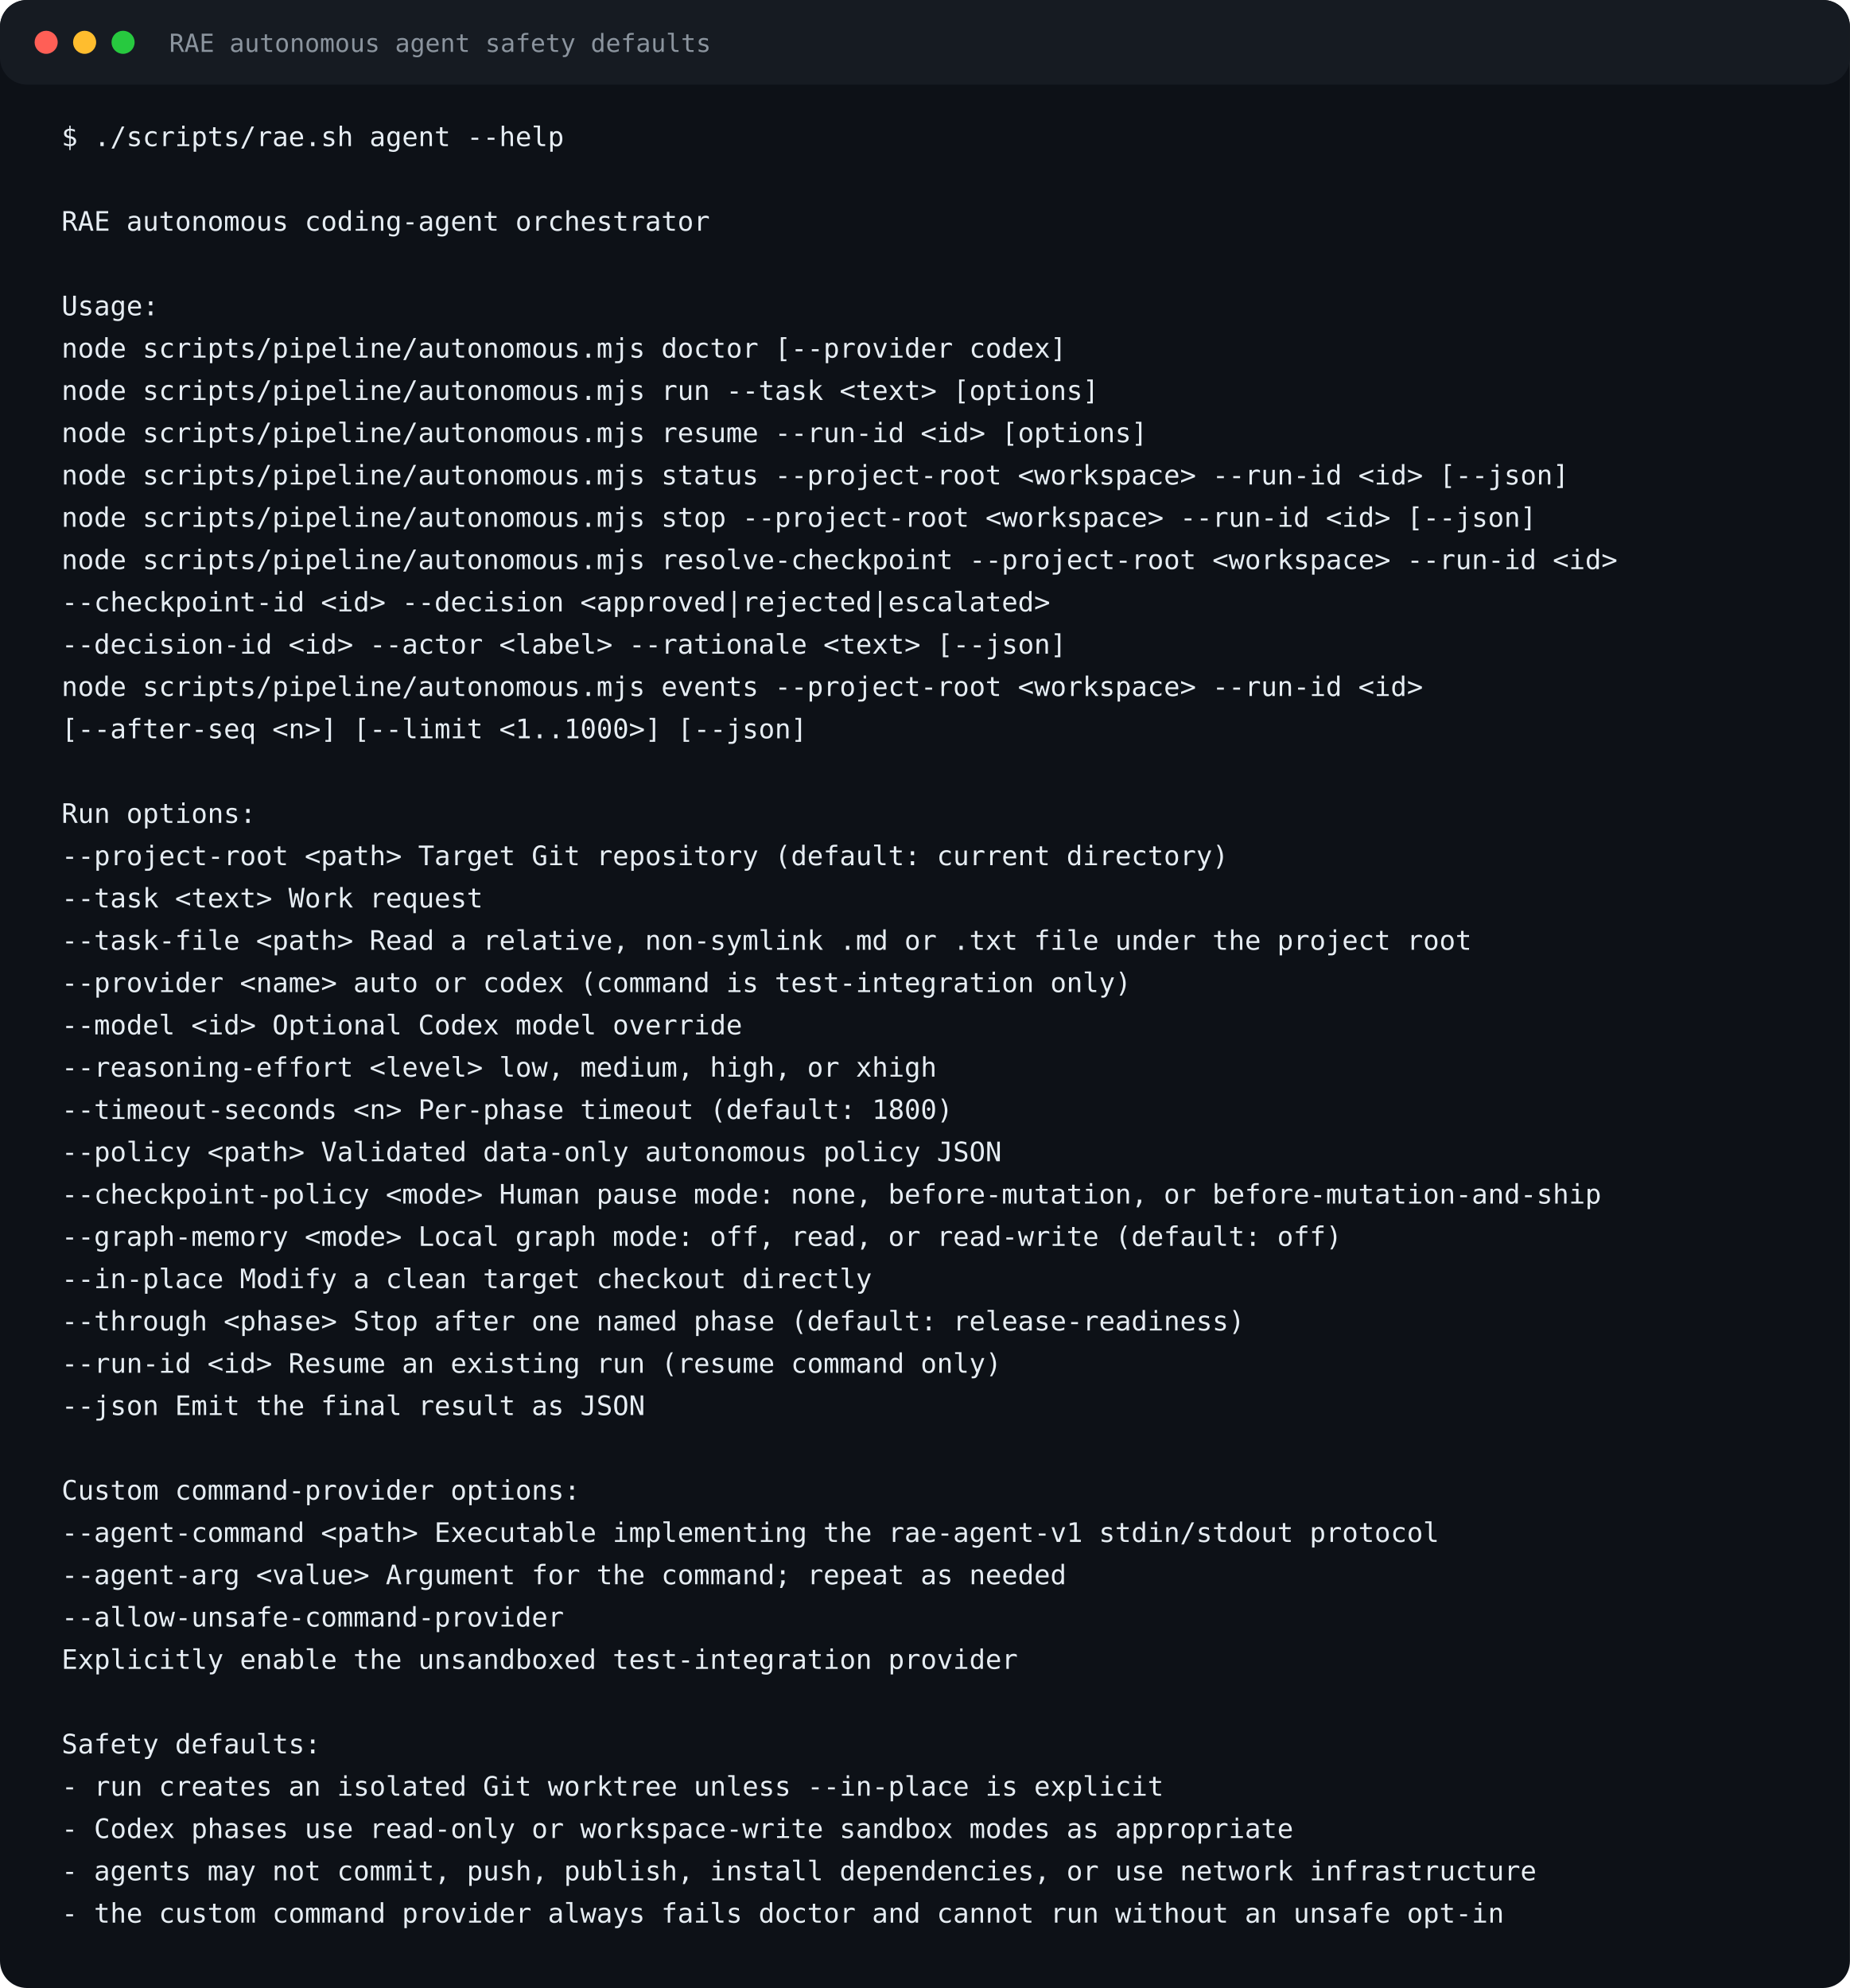
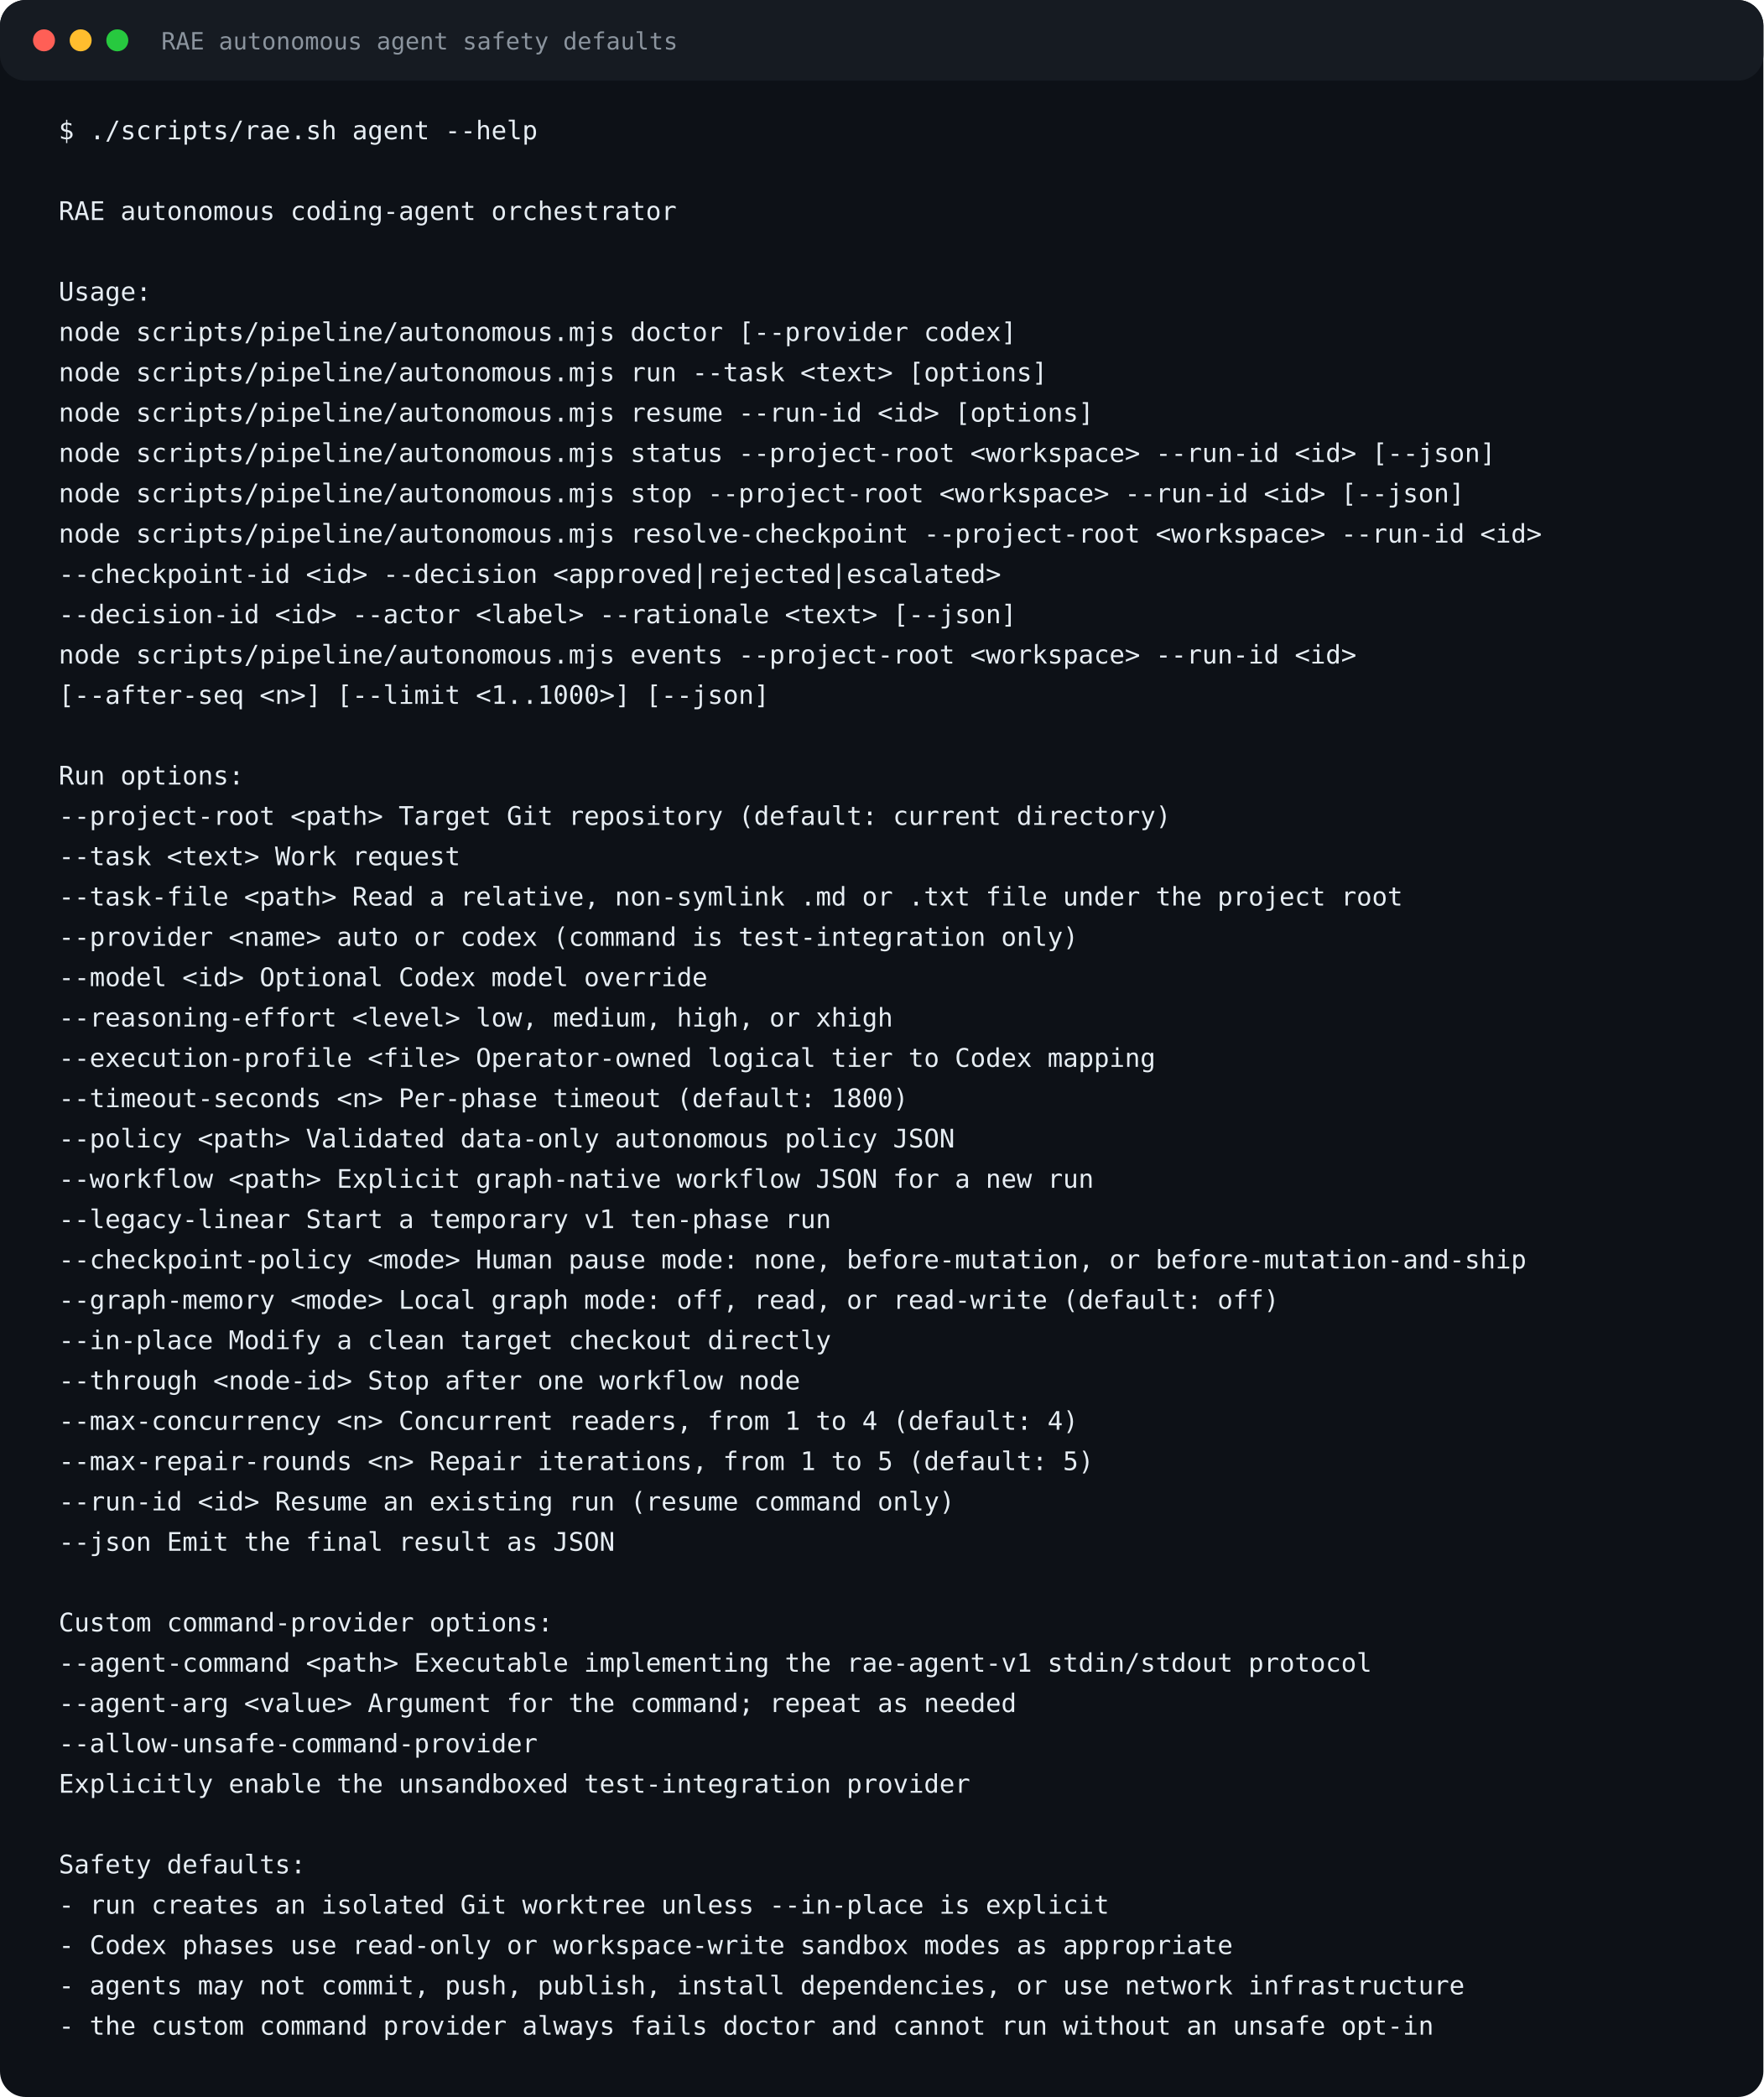
- <svg xmlns="http://www.w3.org/2000/svg" width="962" height="1034" viewBox="0 0 962 1034" role="img" aria-labelledby="title description">
+ <svg xmlns="http://www.w3.org/2000/svg" width="962" height="1144" viewBox="0 0 962 1144" role="img" aria-labelledby="title description">
  <style>
    .line { fill: #e6edf3; font: 14px ui-monospace, SFMono-Regular, Menlo, Consolas, monospace; }
    .chrome { fill: #8b949e; font: 13px ui-monospace, SFMono-Regular, Menlo, Consolas, monospace; }
  </style>
-   <rect width="962" height="1034" rx="14" fill="#0d1117" />
+   <rect width="962" height="1144" rx="14" fill="#0d1117" />
  <rect width="962" height="44" rx="14" fill="#161b22" />
  <circle cx="24" cy="22" r="6" fill="#ff5f56" />
  <circle cx="44" cy="22" r="6" fill="#ffbd2e" />
  <circle cx="64" cy="22" r="6" fill="#27c93f" />
  <text x="88" y="27" class="chrome">RAE autonomous agent safety defaults</text>
  <text x="32" y="76" class="line">$ ./scripts/rae.sh agent --help</text>
  <text x="32" y="98" class="line" />
  <text x="32" y="120" class="line">RAE autonomous coding-agent orchestrator</text>
  <text x="32" y="142" class="line" />
  <text x="32" y="164" class="line">Usage:</text>
  <text x="32" y="186" class="line">  node scripts/pipeline/autonomous.mjs doctor [--provider codex]</text>
  <text x="32" y="208" class="line">  node scripts/pipeline/autonomous.mjs run --task &lt;text&gt; [options]</text>
  <text x="32" y="230" class="line">  node scripts/pipeline/autonomous.mjs resume --run-id &lt;id&gt; [options]</text>
  <text x="32" y="252" class="line">  node scripts/pipeline/autonomous.mjs status --project-root &lt;workspace&gt; --run-id &lt;id&gt; [--json]</text>
  <text x="32" y="274" class="line">  node scripts/pipeline/autonomous.mjs stop --project-root &lt;workspace&gt; --run-id &lt;id&gt; [--json]</text>
  <text x="32" y="296" class="line">  node scripts/pipeline/autonomous.mjs resolve-checkpoint --project-root &lt;workspace&gt; --run-id &lt;id&gt;</text>
  <text x="32" y="318" class="line">    --checkpoint-id &lt;id&gt; --decision &lt;approved|rejected|escalated&gt;</text>
  <text x="32" y="340" class="line">    --decision-id &lt;id&gt; --actor &lt;label&gt; --rationale &lt;text&gt; [--json]</text>
  <text x="32" y="362" class="line">  node scripts/pipeline/autonomous.mjs events --project-root &lt;workspace&gt; --run-id &lt;id&gt;</text>
  <text x="32" y="384" class="line">    [--after-seq &lt;n&gt;] [--limit &lt;1..1000&gt;] [--json]</text>
  <text x="32" y="406" class="line" />
  <text x="32" y="428" class="line">Run options:</text>
  <text x="32" y="450" class="line">  --project-root &lt;path&gt;       Target Git repository (default: current directory)</text>
  <text x="32" y="472" class="line">  --task &lt;text&gt;               Work request</text>
  <text x="32" y="494" class="line">  --task-file &lt;path&gt;          Read a relative, non-symlink .md or .txt file under the project root</text>
  <text x="32" y="516" class="line">  --provider &lt;name&gt;           auto or codex (command is test-integration only)</text>
  <text x="32" y="538" class="line">  --model &lt;id&gt;                Optional Codex model override</text>
  <text x="32" y="560" class="line">  --reasoning-effort &lt;level&gt;  low, medium, high, or xhigh</text>
-   <text x="32" y="582" class="line">  --timeout-seconds &lt;n&gt;       Per-phase timeout (default: 1800)</text>
-   <text x="32" y="604" class="line">  --policy &lt;path&gt;             Validated data-only autonomous policy JSON</text>
-   <text x="32" y="626" class="line">  --checkpoint-policy &lt;mode&gt; Human pause mode: none, before-mutation, or before-mutation-and-ship</text>
-   <text x="32" y="648" class="line">  --graph-memory &lt;mode&gt;      Local graph mode: off, read, or read-write (default: off)</text>
-   <text x="32" y="670" class="line">  --in-place                  Modify a clean target checkout directly</text>
-   <text x="32" y="692" class="line">  --through &lt;phase&gt;           Stop after one named phase (default: release-readiness)</text>
-   <text x="32" y="714" class="line">  --run-id &lt;id&gt;               Resume an existing run (resume command only)</text>
-   <text x="32" y="736" class="line">  --json                      Emit the final result as JSON</text>
-   <text x="32" y="758" class="line" />
-   <text x="32" y="780" class="line">Custom command-provider options:</text>
-   <text x="32" y="802" class="line">  --agent-command &lt;path&gt;      Executable implementing the rae-agent-v1 stdin/stdout protocol</text>
-   <text x="32" y="824" class="line">  --agent-arg &lt;value&gt;         Argument for the command; repeat as needed</text>
-   <text x="32" y="846" class="line">  --allow-unsafe-command-provider</text>
-   <text x="32" y="868" class="line">                              Explicitly enable the unsandboxed test-integration provider</text>
-   <text x="32" y="890" class="line" />
-   <text x="32" y="912" class="line">Safety defaults:</text>
-   <text x="32" y="934" class="line">  - run creates an isolated Git worktree unless --in-place is explicit</text>
-   <text x="32" y="956" class="line">  - Codex phases use read-only or workspace-write sandbox modes as appropriate</text>
-   <text x="32" y="978" class="line">  - agents may not commit, push, publish, install dependencies, or use network infrastructure</text>
-   <text x="32" y="1000" class="line">  - the custom command provider always fails doctor and cannot run without an unsafe opt-in</text>
+   <text x="32" y="582" class="line">  --execution-profile &lt;file&gt; Operator-owned logical tier to Codex mapping</text>
+   <text x="32" y="604" class="line">  --timeout-seconds &lt;n&gt;       Per-phase timeout (default: 1800)</text>
+   <text x="32" y="626" class="line">  --policy &lt;path&gt;             Validated data-only autonomous policy JSON</text>
+   <text x="32" y="648" class="line">  --workflow &lt;path&gt;           Explicit graph-native workflow JSON for a new run</text>
+   <text x="32" y="670" class="line">  --legacy-linear             Start a temporary v1 ten-phase run</text>
+   <text x="32" y="692" class="line">  --checkpoint-policy &lt;mode&gt; Human pause mode: none, before-mutation, or before-mutation-and-ship</text>
+   <text x="32" y="714" class="line">  --graph-memory &lt;mode&gt;      Local graph mode: off, read, or read-write (default: off)</text>
+   <text x="32" y="736" class="line">  --in-place                  Modify a clean target checkout directly</text>
+   <text x="32" y="758" class="line">  --through &lt;node-id&gt;         Stop after one workflow node</text>
+   <text x="32" y="780" class="line">  --max-concurrency &lt;n&gt;       Concurrent readers, from 1 to 4 (default: 4)</text>
+   <text x="32" y="802" class="line">  --max-repair-rounds &lt;n&gt;     Repair iterations, from 1 to 5 (default: 5)</text>
+   <text x="32" y="824" class="line">  --run-id &lt;id&gt;               Resume an existing run (resume command only)</text>
+   <text x="32" y="846" class="line">  --json                      Emit the final result as JSON</text>
+   <text x="32" y="868" class="line" />
+   <text x="32" y="890" class="line">Custom command-provider options:</text>
+   <text x="32" y="912" class="line">  --agent-command &lt;path&gt;      Executable implementing the rae-agent-v1 stdin/stdout protocol</text>
+   <text x="32" y="934" class="line">  --agent-arg &lt;value&gt;         Argument for the command; repeat as needed</text>
+   <text x="32" y="956" class="line">  --allow-unsafe-command-provider</text>
+   <text x="32" y="978" class="line">                              Explicitly enable the unsandboxed test-integration provider</text>
+   <text x="32" y="1000" class="line" />
+   <text x="32" y="1022" class="line">Safety defaults:</text>
+   <text x="32" y="1044" class="line">  - run creates an isolated Git worktree unless --in-place is explicit</text>
+   <text x="32" y="1066" class="line">  - Codex phases use read-only or workspace-write sandbox modes as appropriate</text>
+   <text x="32" y="1088" class="line">  - agents may not commit, push, publish, install dependencies, or use network infrastructure</text>
+   <text x="32" y="1110" class="line">  - the custom command provider always fails doctor and cannot run without an unsafe opt-in</text>
</svg>
